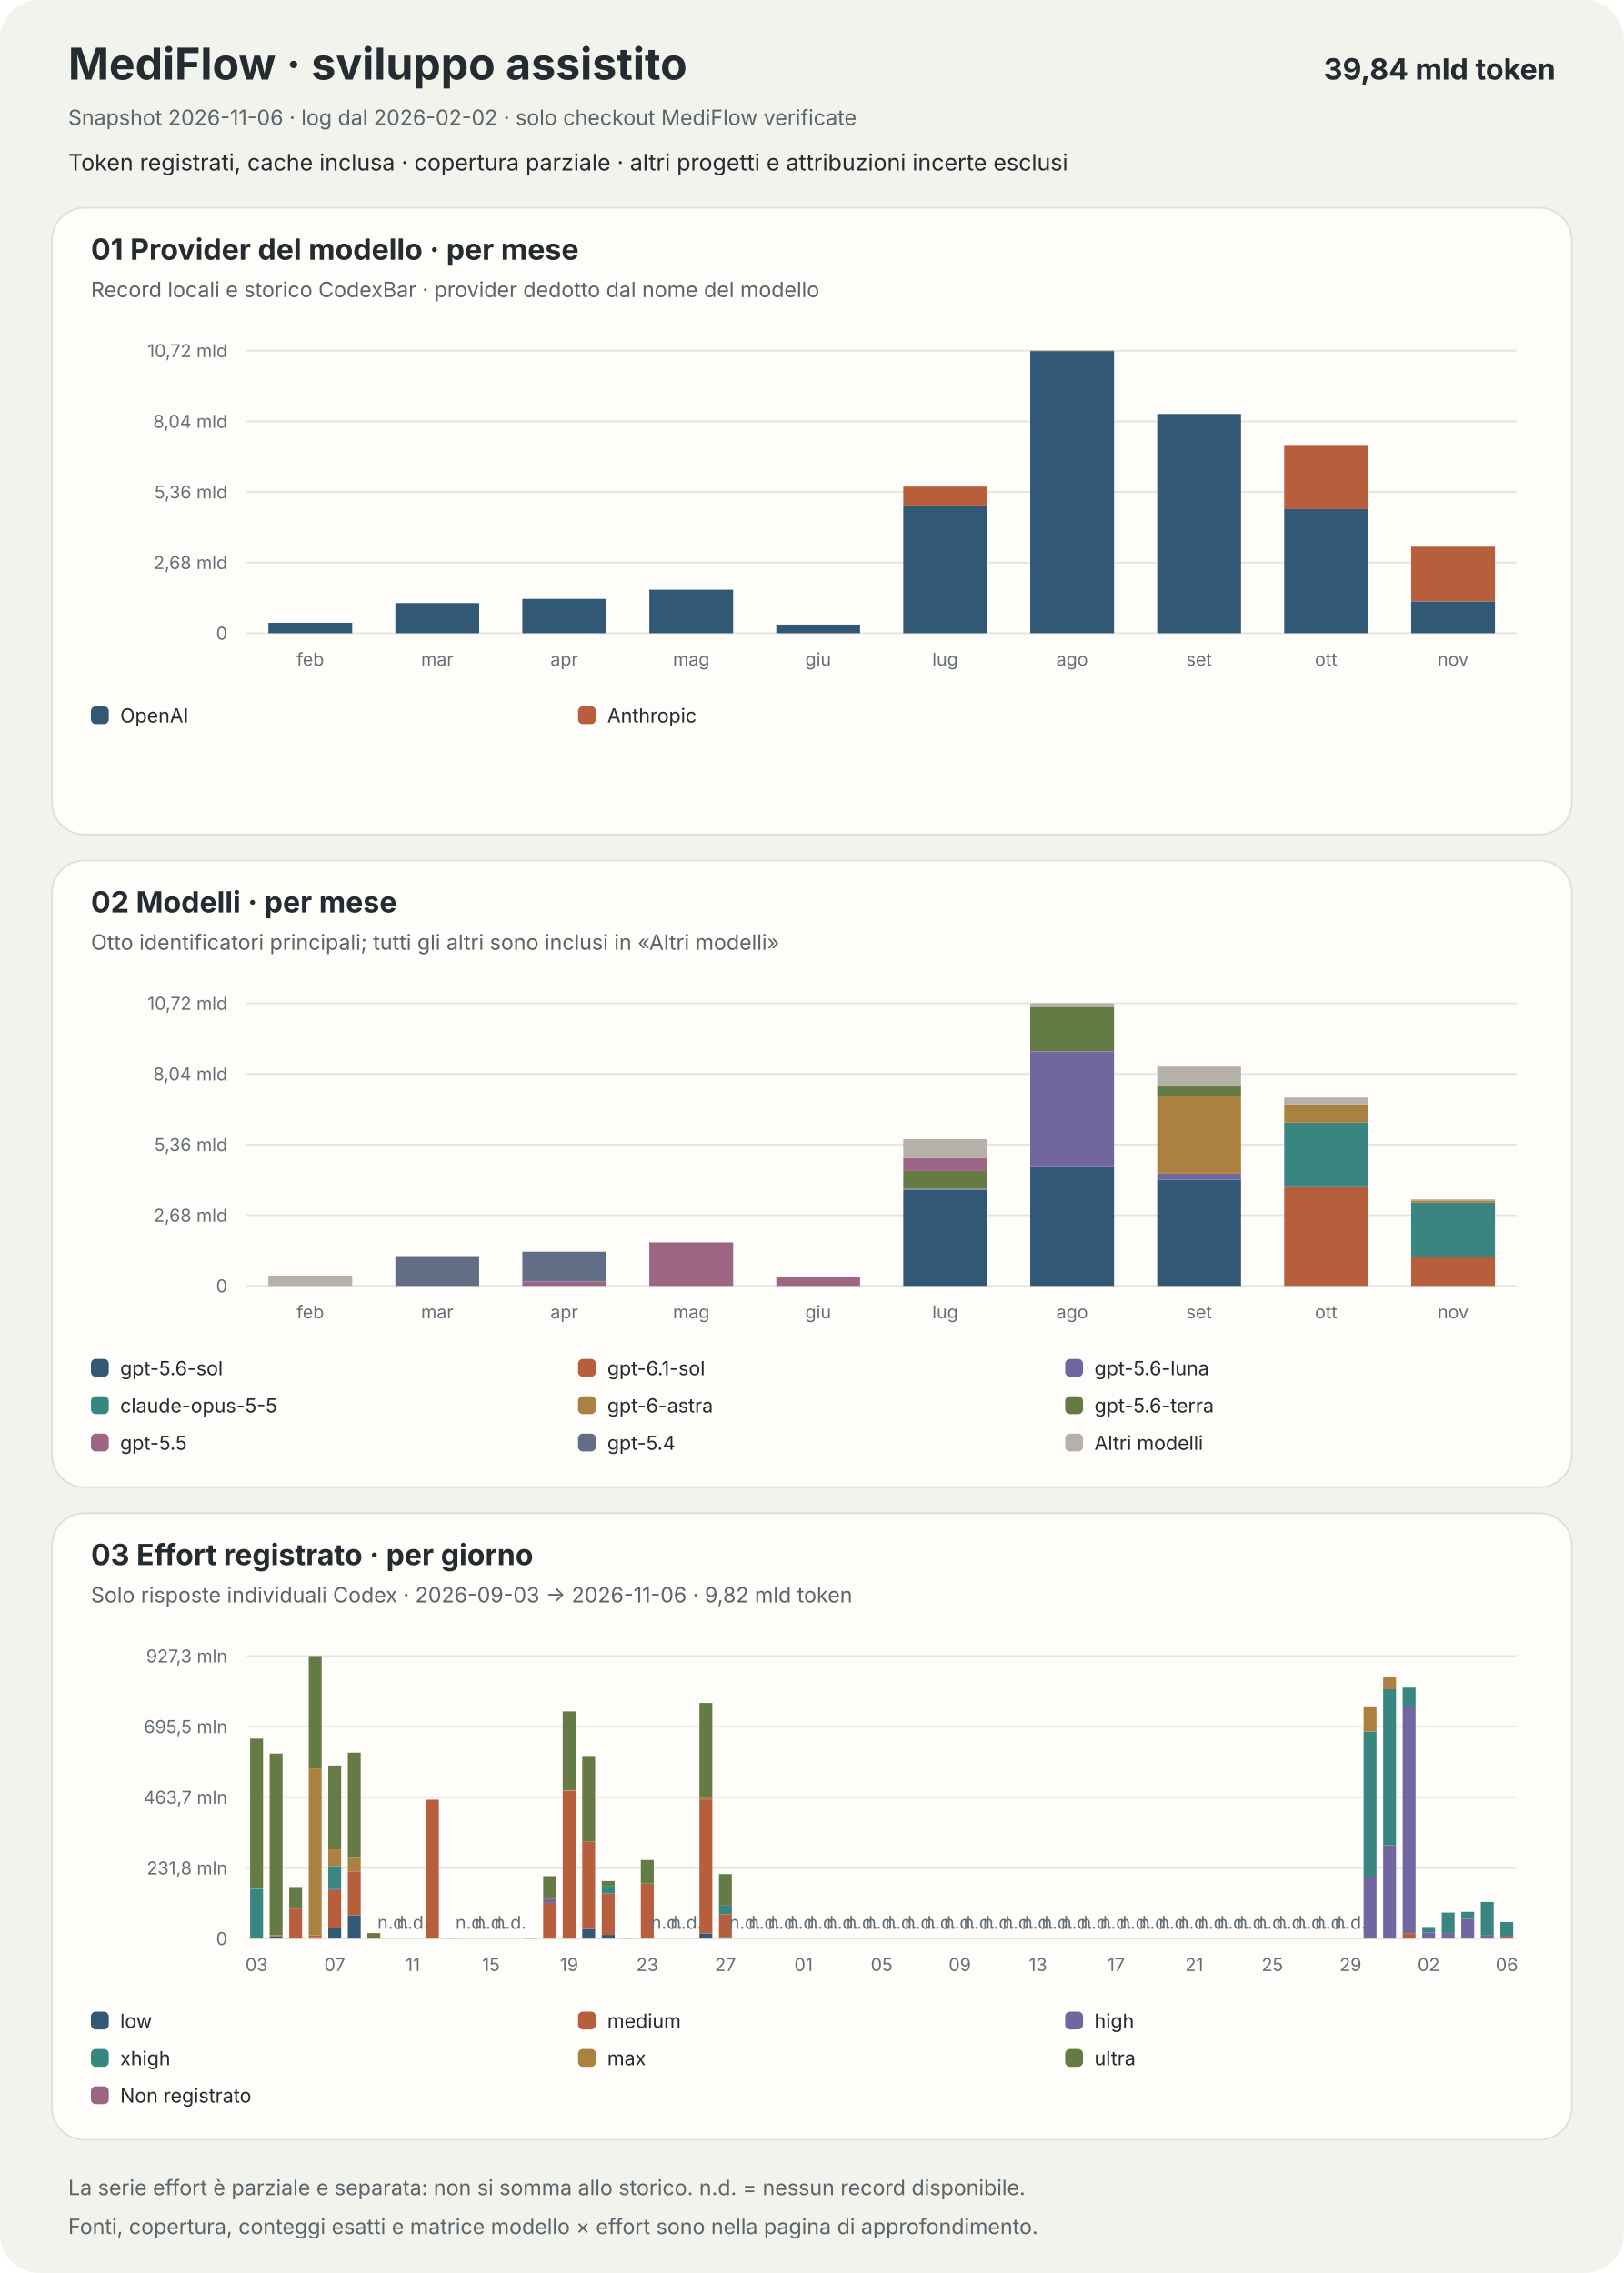
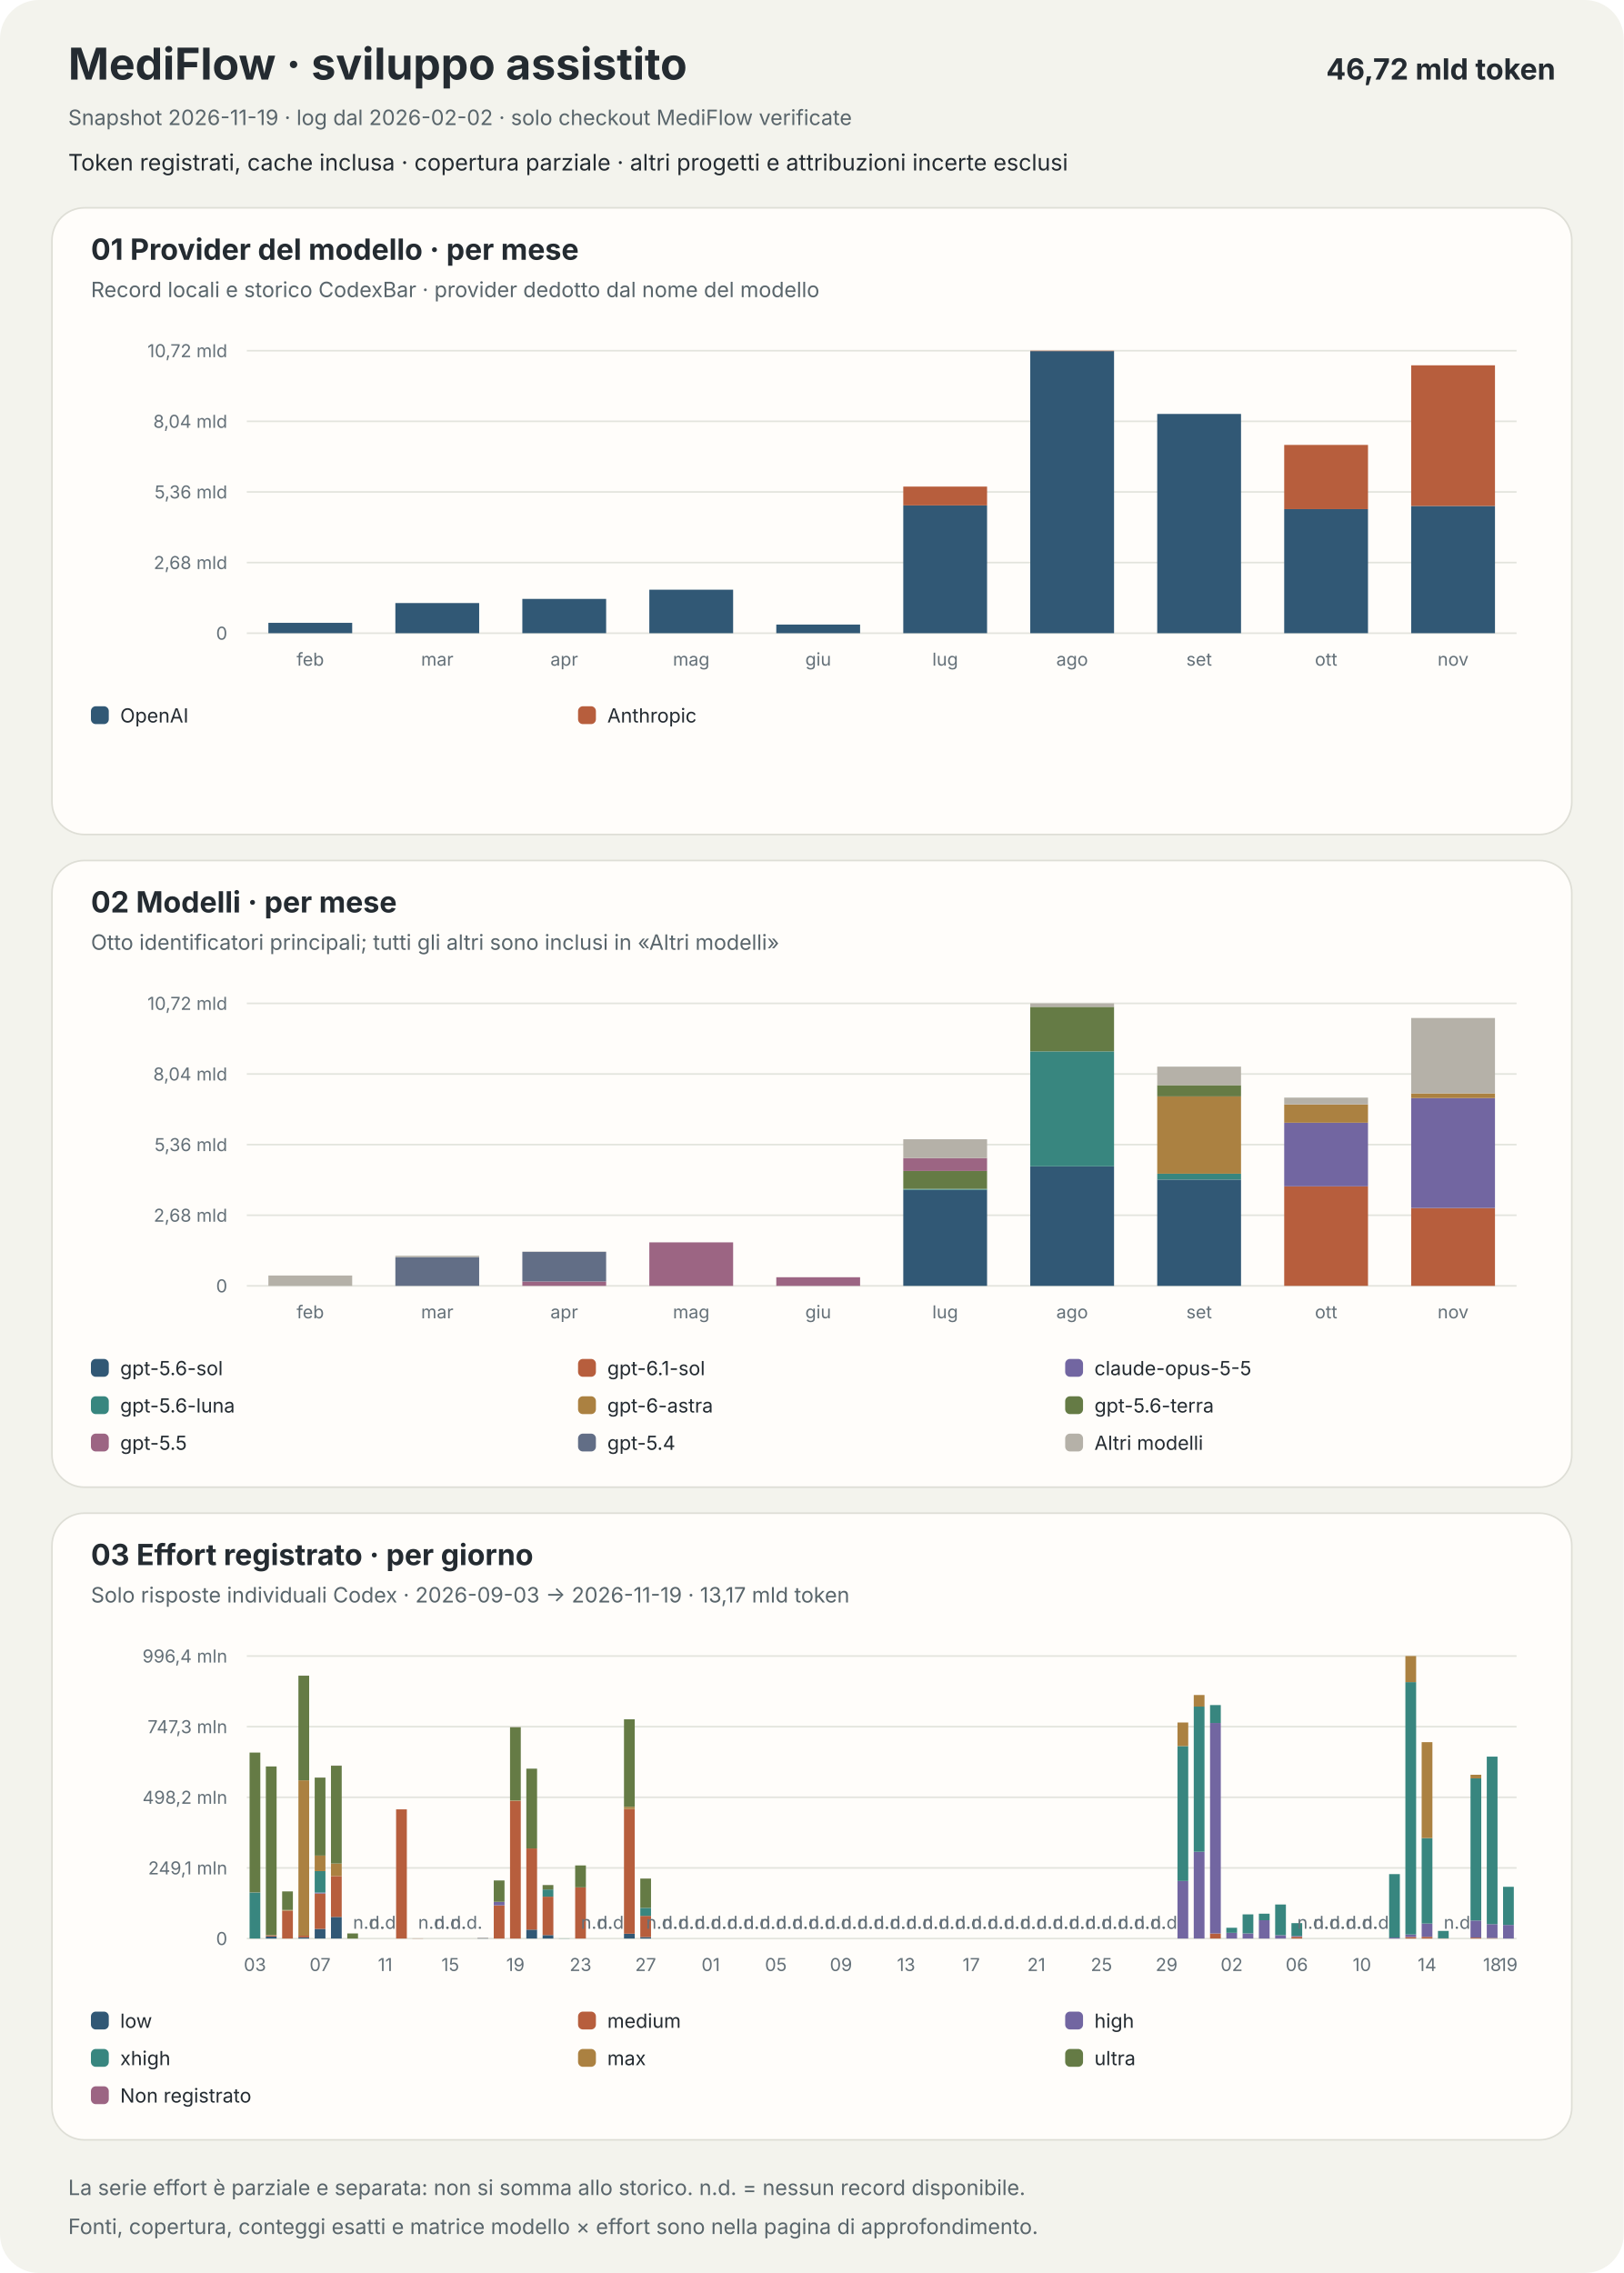
<svg xmlns="http://www.w3.org/2000/svg" width="1000" height="1400" viewBox="0 0 1000 1400" role="img" aria-labelledby="title desc">
  <style>text{font-family:-apple-system,BlinkMacSystemFont,Segoe UI,sans-serif;fill:#242b31}.title{font-size:27px;font-weight:700}.section{font-size:18px;font-weight:650}.body{font-size:14px}.muted{font-size:13px;fill:#59656b}.axis{font-size:11px;fill:#647078}.legend{font-size:12px}.panel{fill:#fffdfa;stroke:#deded6}.grid{stroke:#e3e4dd;stroke-width:1}</style>
  <rect width="1000" height="1400" rx="24" fill="#f3f3ed" />
  <text x="42" y="49" class="title">MediFlow · sviluppo assistito</text>
-   <text x="42" y="77" class="muted">Snapshot 2026-11-06 · log dal 2026-02-02 · solo checkout MediFlow verificate</text>
-   <text x="958" y="49" class="section" text-anchor="end">39,84 mld token</text>
+   <text x="42" y="77" class="muted">Snapshot 2026-11-19 · log dal 2026-02-02 · solo checkout MediFlow verificate</text>
+   <text x="958" y="49" class="section" text-anchor="end">46,72 mld token</text>
  <text x="42" y="105" class="body">Token registrati, cache inclusa · copertura parziale · altri progetti e attribuzioni incerte esclusi</text>
  <rect x="32" y="128" width="936" height="386" rx="20" class="panel" />
  <text x="56" y="160" class="section">01  Provider del modello · per mese</text>
  <text x="56" y="183" class="muted">Record locali e storico CodexBar · provider dedotto dal nome del modello</text>
  <line x1="152" x2="934" y1="390" y2="390" class="grid" />
  <text x="140" y="394" class="axis" text-anchor="end">0</text>
  <line x1="152" x2="934" y1="346.5" y2="346.5" class="grid" />
  <text x="140" y="350.5" class="axis" text-anchor="end">2,68 mld</text>
  <line x1="152" x2="934" y1="303" y2="303" class="grid" />
  <text x="140" y="307" class="axis" text-anchor="end">5,36 mld</text>
  <line x1="152" x2="934" y1="259.5" y2="259.5" class="grid" />
  <text x="140" y="263.5" class="axis" text-anchor="end">8,04 mld</text>
  <line x1="152" x2="934" y1="216" y2="216" class="grid" />
  <text x="140" y="220" class="axis" text-anchor="end">10,72 mld</text>
  <rect x="165.29" y="383.62" width="51.61" height="6.376" fill="#315875" />
  <text x="191.1" y="410" class="axis" text-anchor="middle">feb</text>
  <rect x="243.49" y="371.44" width="51.61" height="18.564" fill="#315875" />
  <text x="269.3" y="410" class="axis" text-anchor="middle">mar</text>
  <rect x="321.69" y="368.88" width="51.61" height="21.118" fill="#315875" />
  <text x="347.5" y="410" class="axis" text-anchor="middle">apr</text>
  <rect x="399.89" y="363.21" width="51.61" height="26.791" fill="#315875" />
  <text x="425.7" y="410" class="axis" text-anchor="middle">mag</text>
  <rect x="478.09" y="384.69" width="51.61" height="5.313" fill="#315875" />
  <text x="503.9" y="410" class="axis" text-anchor="middle">giu</text>
  <rect x="556.29" y="311.29" width="51.61" height="78.714" fill="#315875" />
  <rect x="556.29" y="299.70" width="51.61" height="11.591" fill="#b75e3d" />
  <text x="582.1" y="410" class="axis" text-anchor="middle">lug</text>
  <rect x="634.49" y="216.25" width="51.61" height="173.749" fill="#315875" />
  <rect x="634.49" y="216.00" width="51.61" height="0.251" fill="#b75e3d" />
  <text x="660.3" y="410" class="axis" text-anchor="middle">ago</text>
  <rect x="712.69" y="254.96" width="51.61" height="135.041" fill="#315875" />
  <text x="738.5" y="410" class="axis" text-anchor="middle">set</text>
  <rect x="790.89" y="313.58" width="51.61" height="76.418" fill="#315875" />
  <rect x="790.89" y="274.04" width="51.61" height="39.542" fill="#b75e3d" />
  <text x="816.7" y="410" class="axis" text-anchor="middle">ott</text>
-   <rect x="869.09" y="370.37" width="51.61" height="19.627" fill="#315875" />
-   <rect x="869.09" y="336.72" width="51.61" height="33.653" fill="#b75e3d" />
+   <rect x="869.09" y="311.64" width="51.61" height="78.355" fill="#315875" />
+   <rect x="869.09" y="225.01" width="51.61" height="86.635" fill="#b75e3d" />
  <text x="894.9" y="410" class="axis" text-anchor="middle">nov</text>
  <rect x="56" y="435" width="11" height="11" rx="3" fill="#315875" />
  <text x="74" y="445" class="legend">OpenAI</text>
  <rect x="356" y="435" width="11" height="11" rx="3" fill="#b75e3d" />
  <text x="374" y="445" class="legend">Anthropic</text>
  <rect x="32" y="530" width="936" height="386" rx="20" class="panel" />
  <text x="56" y="562" class="section">02  Modelli · per mese</text>
  <text x="56" y="585" class="muted">Otto identificatori principali; tutti gli altri sono inclusi in «Altri modelli»</text>
  <line x1="152" x2="934" y1="792" y2="792" class="grid" />
  <text x="140" y="796" class="axis" text-anchor="end">0</text>
  <line x1="152" x2="934" y1="748.5" y2="748.5" class="grid" />
  <text x="140" y="752.5" class="axis" text-anchor="end">2,68 mld</text>
  <line x1="152" x2="934" y1="705" y2="705" class="grid" />
  <text x="140" y="709" class="axis" text-anchor="end">5,36 mld</text>
  <line x1="152" x2="934" y1="661.5" y2="661.5" class="grid" />
  <text x="140" y="665.5" class="axis" text-anchor="end">8,04 mld</text>
  <line x1="152" x2="934" y1="618" y2="618" class="grid" />
  <text x="140" y="622" class="axis" text-anchor="end">10,72 mld</text>
  <rect x="165.29" y="785.62" width="51.61" height="6.376" fill="#b5b1a8" />
  <text x="191.1" y="812" class="axis" text-anchor="middle">feb</text>
  <rect x="243.49" y="774.28" width="51.61" height="17.722" fill="#626e86" />
  <rect x="243.49" y="773.44" width="51.61" height="0.842" fill="#b5b1a8" />
  <text x="269.3" y="812" class="axis" text-anchor="middle">mar</text>
  <rect x="321.69" y="789.29" width="51.61" height="2.707" fill="#9c6583" />
  <rect x="321.69" y="771.04" width="51.61" height="18.256" fill="#626e86" />
  <rect x="321.69" y="770.88" width="51.61" height="0.155" fill="#b5b1a8" />
  <text x="347.5" y="812" class="axis" text-anchor="middle">apr</text>
  <rect x="399.89" y="765.21" width="51.61" height="26.788" fill="#9c6583" />
  <rect x="399.89" y="765.21" width="51.61" height="0.003" fill="#b5b1a8" />
  <text x="425.7" y="812" class="axis" text-anchor="middle">mag</text>
  <rect x="478.09" y="786.69" width="51.61" height="5.313" fill="#9c6583" />
  <text x="503.9" y="812" class="axis" text-anchor="middle">giu</text>
  <rect x="556.29" y="732.84" width="51.61" height="59.161" fill="#315875" />
-   <rect x="556.29" y="732.25" width="51.61" height="0.587" fill="#7266a1" />
+   <rect x="556.29" y="732.25" width="51.61" height="0.587" fill="#38867f" />
  <rect x="556.29" y="721.23" width="51.61" height="11.024" fill="#657b45" />
  <rect x="556.29" y="713.29" width="51.61" height="7.942" fill="#9c6583" />
  <rect x="556.29" y="701.70" width="51.61" height="11.591" fill="#b5b1a8" />
  <text x="582.1" y="812" class="axis" text-anchor="middle">lug</text>
  <rect x="634.49" y="718.37" width="51.61" height="73.633" fill="#315875" />
-   <rect x="634.49" y="647.57" width="51.61" height="70.798" fill="#7266a1" />
+   <rect x="634.49" y="647.57" width="51.61" height="70.798" fill="#38867f" />
  <rect x="634.49" y="620.14" width="51.61" height="27.430" fill="#657b45" />
  <rect x="634.49" y="618.00" width="51.61" height="2.139" fill="#b5b1a8" />
  <text x="660.3" y="812" class="axis" text-anchor="middle">ago</text>
  <rect x="712.69" y="726.54" width="51.61" height="65.465" fill="#315875" />
-   <rect x="712.69" y="722.92" width="51.61" height="3.615" fill="#7266a1" />
+   <rect x="712.69" y="722.92" width="51.61" height="3.615" fill="#38867f" />
  <rect x="712.69" y="675.30" width="51.61" height="47.619" fill="#ab8141" />
  <rect x="712.69" y="668.37" width="51.61" height="6.931" fill="#657b45" />
  <rect x="712.69" y="656.96" width="51.61" height="11.411" fill="#b5b1a8" />
  <text x="738.5" y="812" class="axis" text-anchor="middle">set</text>
  <rect x="790.89" y="730.69" width="51.61" height="61.309" fill="#b75e3d" />
-   <rect x="790.89" y="691.51" width="51.61" height="39.180" fill="#38867f" />
+   <rect x="790.89" y="691.51" width="51.61" height="39.180" fill="#7266a1" />
  <rect x="790.89" y="680.22" width="51.61" height="11.292" fill="#ab8141" />
  <rect x="790.89" y="676.04" width="51.61" height="4.179" fill="#b5b1a8" />
  <text x="816.7" y="812" class="axis" text-anchor="middle">ott</text>
-   <rect x="869.09" y="774.47" width="51.61" height="17.527" fill="#b75e3d" />
-   <rect x="869.09" y="740.82" width="51.61" height="33.653" fill="#38867f" />
-   <rect x="869.09" y="739.37" width="51.61" height="1.446" fill="#ab8141" />
-   <rect x="869.09" y="738.72" width="51.61" height="0.654" fill="#b5b1a8" />
+   <rect x="869.09" y="744.05" width="51.61" height="47.951" fill="#b75e3d" />
+   <rect x="869.09" y="676.32" width="51.61" height="67.725" fill="#7266a1" />
+   <rect x="869.09" y="673.43" width="51.61" height="2.890" fill="#ab8141" />
+   <rect x="869.09" y="627.01" width="51.61" height="46.425" fill="#b5b1a8" />
  <text x="894.9" y="812" class="axis" text-anchor="middle">nov</text>
  <rect x="56" y="837" width="11" height="11" rx="3" fill="#315875" />
  <text x="74" y="847" class="legend">gpt-5.6-sol</text>
  <rect x="356" y="837" width="11" height="11" rx="3" fill="#b75e3d" />
  <text x="374" y="847" class="legend">gpt-6.1-sol</text>
  <rect x="656" y="837" width="11" height="11" rx="3" fill="#7266a1" />
-   <text x="674" y="847" class="legend">gpt-5.6-luna</text>
+   <text x="674" y="847" class="legend">claude-opus-5-5</text>
  <rect x="56" y="860" width="11" height="11" rx="3" fill="#38867f" />
-   <text x="74" y="870" class="legend">claude-opus-5-5</text>
+   <text x="74" y="870" class="legend">gpt-5.6-luna</text>
  <rect x="356" y="860" width="11" height="11" rx="3" fill="#ab8141" />
  <text x="374" y="870" class="legend">gpt-6-astra</text>
  <rect x="656" y="860" width="11" height="11" rx="3" fill="#657b45" />
  <text x="674" y="870" class="legend">gpt-5.6-terra</text>
  <rect x="56" y="883" width="11" height="11" rx="3" fill="#9c6583" />
  <text x="74" y="893" class="legend">gpt-5.5</text>
  <rect x="356" y="883" width="11" height="11" rx="3" fill="#626e86" />
  <text x="374" y="893" class="legend">gpt-5.4</text>
  <rect x="656" y="883" width="11" height="11" rx="3" fill="#b5b1a8" />
  <text x="674" y="893" class="legend">Altri modelli</text>
  <rect x="32" y="932" width="936" height="386" rx="20" class="panel" />
  <text x="56" y="964" class="section">03  Effort registrato · per giorno</text>
-   <text x="56" y="987" class="muted">Solo risposte individuali Codex · 2026-09-03 → 2026-11-06 · 9,82 mld token</text>
+   <text x="56" y="987" class="muted">Solo risposte individuali Codex · 2026-09-03 → 2026-11-19 · 13,17 mld token</text>
  <line x1="152" x2="934" y1="1194" y2="1194" class="grid" />
  <text x="140" y="1198" class="axis" text-anchor="end">0</text>
  <line x1="152" x2="934" y1="1150.5" y2="1150.5" class="grid" />
-   <text x="140" y="1154.5" class="axis" text-anchor="end">231,8 mln</text>
+   <text x="140" y="1154.5" class="axis" text-anchor="end">249,1 mln</text>
  <line x1="152" x2="934" y1="1107" y2="1107" class="grid" />
-   <text x="140" y="1111" class="axis" text-anchor="end">463,7 mln</text>
+   <text x="140" y="1111" class="axis" text-anchor="end">498,2 mln</text>
  <line x1="152" x2="934" y1="1063.5" y2="1063.5" class="grid" />
-   <text x="140" y="1067.5" class="axis" text-anchor="end">695,5 mln</text>
+   <text x="140" y="1067.5" class="axis" text-anchor="end">747,3 mln</text>
  <line x1="152" x2="934" y1="1020" y2="1020" class="grid" />
-   <text x="140" y="1024" class="axis" text-anchor="end">927,3 mln</text>
-   <rect x="154.05" y="1163.47" width="7.94" height="30.528" fill="#38867f" />
-   <rect x="154.05" y="1163.38" width="7.94" height="0.096" fill="#ab8141" />
-   <rect x="154.05" y="1070.91" width="7.94" height="92.461" fill="#657b45" />
-   <text x="158.015" y="1214" class="axis" text-anchor="middle">03</text>
-   <rect x="166.08" y="1192.61" width="7.94" height="1.386" fill="#315875" />
-   <rect x="166.08" y="1191.88" width="7.94" height="0.738" fill="#b75e3d" />
-   <rect x="166.08" y="1191.79" width="7.94" height="0.083" fill="#ab8141" />
-   <rect x="166.08" y="1080.10" width="7.94" height="111.693" fill="#657b45" />
-   <rect x="178.11" y="1175.55" width="7.94" height="18.452" fill="#b75e3d" />
-   <rect x="178.11" y="1175.08" width="7.94" height="0.469" fill="#ab8141" />
-   <rect x="178.11" y="1162.80" width="7.94" height="12.277" fill="#657b45" />
-   <rect x="190.14" y="1193.24" width="7.94" height="0.763" fill="#315875" />
-   <rect x="190.14" y="1192.10" width="7.94" height="1.137" fill="#b75e3d" />
-   <rect x="190.14" y="1089.30" width="7.94" height="102.799" fill="#ab8141" />
-   <rect x="190.14" y="1020.04" width="7.94" height="69.257" fill="#657b45" />
-   <rect x="190.14" y="1020.00" width="7.94" height="0.045" fill="#9c6583" />
-   <rect x="202.17" y="1187.61" width="7.94" height="6.389" fill="#315875" />
-   <rect x="202.17" y="1164.19" width="7.94" height="23.422" fill="#b75e3d" />
-   <rect x="202.17" y="1163.58" width="7.94" height="0.613" fill="#7266a1" />
-   <rect x="202.17" y="1149.36" width="7.94" height="14.216" fill="#38867f" />
-   <rect x="202.17" y="1139.09" width="7.94" height="10.271" fill="#ab8141" />
-   <rect x="202.17" y="1087.48" width="7.94" height="51.612" fill="#657b45" />
-   <rect x="202.17" y="1087.43" width="7.94" height="0.044" fill="#9c6583" />
-   <text x="206.138" y="1214" class="axis" text-anchor="middle">07</text>
-   <rect x="214.20" y="1179.70" width="7.94" height="14.296" fill="#315875" />
-   <rect x="214.20" y="1152.65" width="7.94" height="27.053" fill="#b75e3d" />
-   <rect x="214.20" y="1144.34" width="7.94" height="8.306" fill="#ab8141" />
-   <rect x="214.20" y="1079.62" width="7.94" height="64.725" fill="#657b45" />
-   <rect x="214.20" y="1079.53" width="7.94" height="0.089" fill="#9c6583" />
-   <rect x="226.23" y="1190.62" width="7.94" height="3.379" fill="#657b45" />
-   <text x="242.231" y="1188" class="axis" text-anchor="middle">n.d.</text>
-   <text x="254.262" y="1188" class="axis" text-anchor="middle">n.d.</text>
-   <text x="254.262" y="1214" class="axis" text-anchor="middle">11</text>
-   <rect x="262.32" y="1108.50" width="7.94" height="85.497" fill="#b75e3d" />
-   <rect x="274.35" y="1193.89" width="7.94" height="0.111" fill="#b75e3d" />
-   <text x="290.354" y="1188" class="axis" text-anchor="middle">n.d.</text>
-   <text x="302.385" y="1188" class="axis" text-anchor="middle">n.d.</text>
-   <text x="302.385" y="1214" class="axis" text-anchor="middle">15</text>
-   <text x="314.415" y="1188" class="axis" text-anchor="middle">n.d.</text>
-   <rect x="322.48" y="1193.75" width="7.94" height="0.252" fill="#315875" />
-   <rect x="322.48" y="1193.65" width="7.94" height="0.098" fill="#b75e3d" />
-   <rect x="334.51" y="1172.04" width="7.94" height="21.958" fill="#b75e3d" />
-   <rect x="334.51" y="1169.69" width="7.94" height="2.352" fill="#7266a1" />
-   <rect x="334.51" y="1155.55" width="7.94" height="14.138" fill="#657b45" />
-   <rect x="346.54" y="1102.92" width="7.94" height="91.084" fill="#b75e3d" />
-   <rect x="346.54" y="1102.63" width="7.94" height="0.290" fill="#ab8141" />
-   <rect x="346.54" y="1054.16" width="7.94" height="48.466" fill="#657b45" />
-   <rect x="346.54" y="1054.12" width="7.94" height="0.044" fill="#9c6583" />
-   <text x="350.508" y="1214" class="axis" text-anchor="middle">19</text>
-   <rect x="358.57" y="1188.09" width="7.94" height="5.908" fill="#315875" />
-   <rect x="358.57" y="1134.37" width="7.94" height="53.719" fill="#b75e3d" />
-   <rect x="358.57" y="1081.57" width="7.94" height="52.806" fill="#657b45" />
-   <rect x="370.60" y="1191.71" width="7.94" height="2.286" fill="#315875" />
-   <rect x="370.60" y="1166.29" width="7.94" height="25.428" fill="#b75e3d" />
-   <rect x="370.60" y="1161.53" width="7.94" height="4.753" fill="#38867f" />
-   <rect x="370.60" y="1158.60" width="7.94" height="2.931" fill="#657b45" />
-   <rect x="370.60" y="1158.56" width="7.94" height="0.046" fill="#9c6583" />
-   <rect x="382.63" y="1193.90" width="7.94" height="0.100" fill="#38867f" />
-   <rect x="394.66" y="1160.12" width="7.94" height="33.877" fill="#b75e3d" />
-   <rect x="394.66" y="1145.62" width="7.94" height="14.505" fill="#657b45" />
-   <text x="398.631" y="1214" class="axis" text-anchor="middle">23</text>
-   <text x="410.662" y="1188" class="axis" text-anchor="middle">n.d.</text>
-   <text x="422.692" y="1188" class="axis" text-anchor="middle">n.d.</text>
-   <rect x="430.75" y="1190.81" width="7.94" height="3.195" fill="#315875" />
-   <rect x="430.75" y="1108.31" width="7.94" height="82.495" fill="#b75e3d" />
-   <rect x="430.75" y="1108.28" width="7.94" height="0.029" fill="#38867f" />
-   <rect x="430.75" y="1106.82" width="7.94" height="1.464" fill="#ab8141" />
-   <rect x="430.75" y="1048.91" width="7.94" height="57.908" fill="#657b45" />
-   <rect x="442.78" y="1193.02" width="7.94" height="0.977" fill="#315875" />
-   <rect x="442.78" y="1178.99" width="7.94" height="14.037" fill="#b75e3d" />
-   <rect x="442.78" y="1173.69" width="7.94" height="5.298" fill="#38867f" />
-   <rect x="442.78" y="1154.30" width="7.94" height="19.390" fill="#657b45" />
-   <rect x="442.78" y="1154.26" width="7.94" height="0.042" fill="#9c6583" />
-   <text x="446.754" y="1214" class="axis" text-anchor="middle">27</text>
-   <text x="458.785" y="1188" class="axis" text-anchor="middle">n.d.</text>
-   <text x="470.815" y="1188" class="axis" text-anchor="middle">n.d.</text>
-   <text x="482.846" y="1188" class="axis" text-anchor="middle">n.d.</text>
-   <text x="494.877" y="1188" class="axis" text-anchor="middle">n.d.</text>
-   <text x="494.877" y="1214" class="axis" text-anchor="middle">01</text>
-   <text x="506.908" y="1188" class="axis" text-anchor="middle">n.d.</text>
-   <text x="518.938" y="1188" class="axis" text-anchor="middle">n.d.</text>
-   <text x="530.969" y="1188" class="axis" text-anchor="middle">n.d.</text>
-   <text x="543" y="1188" class="axis" text-anchor="middle">n.d.</text>
-   <text x="543" y="1214" class="axis" text-anchor="middle">05</text>
-   <text x="555.031" y="1188" class="axis" text-anchor="middle">n.d.</text>
-   <text x="567.062" y="1188" class="axis" text-anchor="middle">n.d.</text>
-   <text x="579.092" y="1188" class="axis" text-anchor="middle">n.d.</text>
-   <text x="591.123" y="1188" class="axis" text-anchor="middle">n.d.</text>
-   <text x="591.123" y="1214" class="axis" text-anchor="middle">09</text>
-   <text x="603.154" y="1188" class="axis" text-anchor="middle">n.d.</text>
-   <text x="615.185" y="1188" class="axis" text-anchor="middle">n.d.</text>
-   <text x="627.215" y="1188" class="axis" text-anchor="middle">n.d.</text>
-   <text x="639.246" y="1188" class="axis" text-anchor="middle">n.d.</text>
-   <text x="639.246" y="1214" class="axis" text-anchor="middle">13</text>
-   <text x="651.277" y="1188" class="axis" text-anchor="middle">n.d.</text>
-   <text x="663.308" y="1188" class="axis" text-anchor="middle">n.d.</text>
-   <text x="675.338" y="1188" class="axis" text-anchor="middle">n.d.</text>
-   <text x="687.369" y="1188" class="axis" text-anchor="middle">n.d.</text>
-   <text x="687.369" y="1214" class="axis" text-anchor="middle">17</text>
-   <text x="699.4" y="1188" class="axis" text-anchor="middle">n.d.</text>
-   <text x="711.431" y="1188" class="axis" text-anchor="middle">n.d.</text>
-   <text x="723.462" y="1188" class="axis" text-anchor="middle">n.d.</text>
-   <text x="735.492" y="1188" class="axis" text-anchor="middle">n.d.</text>
-   <text x="735.492" y="1214" class="axis" text-anchor="middle">21</text>
-   <text x="747.523" y="1188" class="axis" text-anchor="middle">n.d.</text>
-   <text x="759.554" y="1188" class="axis" text-anchor="middle">n.d.</text>
-   <text x="771.585" y="1188" class="axis" text-anchor="middle">n.d.</text>
-   <text x="783.615" y="1188" class="axis" text-anchor="middle">n.d.</text>
-   <text x="783.615" y="1214" class="axis" text-anchor="middle">25</text>
-   <text x="795.646" y="1188" class="axis" text-anchor="middle">n.d.</text>
-   <text x="807.677" y="1188" class="axis" text-anchor="middle">n.d.</text>
-   <text x="819.708" y="1188" class="axis" text-anchor="middle">n.d.</text>
-   <text x="831.738" y="1188" class="axis" text-anchor="middle">n.d.</text>
-   <text x="831.738" y="1214" class="axis" text-anchor="middle">29</text>
-   <rect x="839.80" y="1155.90" width="7.94" height="38.098" fill="#7266a1" />
-   <rect x="839.80" y="1066.63" width="7.94" height="89.274" fill="#38867f" />
-   <rect x="839.80" y="1051.02" width="7.94" height="15.612" fill="#ab8141" />
-   <rect x="851.83" y="1136.57" width="7.94" height="57.435" fill="#7266a1" />
-   <rect x="851.83" y="1040.49" width="7.94" height="96.078" fill="#38867f" />
-   <rect x="851.83" y="1032.83" width="7.94" height="7.658" fill="#ab8141" />
-   <rect x="863.86" y="1190.66" width="7.94" height="3.344" fill="#b75e3d" />
-   <rect x="863.86" y="1051.33" width="7.94" height="139.324" fill="#7266a1" />
-   <rect x="863.86" y="1039.48" width="7.94" height="11.847" fill="#38867f" />
-   <rect x="875.89" y="1190.20" width="7.94" height="3.796" fill="#7266a1" />
-   <rect x="875.89" y="1186.86" width="7.94" height="3.342" fill="#38867f" />
-   <text x="879.862" y="1214" class="axis" text-anchor="middle">02</text>
-   <rect x="887.92" y="1190.60" width="7.94" height="3.402" fill="#7266a1" />
-   <rect x="887.92" y="1178.01" width="7.94" height="12.592" fill="#38867f" />
-   <rect x="899.95" y="1181.89" width="7.94" height="12.112" fill="#7266a1" />
-   <rect x="899.95" y="1177.55" width="7.94" height="4.340" fill="#38867f" />
-   <rect x="911.98" y="1191.77" width="7.94" height="2.229" fill="#7266a1" />
-   <rect x="911.98" y="1171.46" width="7.94" height="20.308" fill="#38867f" />
-   <rect x="924.01" y="1192.84" width="7.94" height="1.156" fill="#b75e3d" />
-   <rect x="924.01" y="1192.27" width="7.94" height="0.571" fill="#7266a1" />
-   <rect x="924.01" y="1183.80" width="7.94" height="8.471" fill="#38867f" />
-   <text x="927.985" y="1214" class="axis" text-anchor="middle">06</text>
+   <text x="140" y="1024" class="axis" text-anchor="end">996,4 mln</text>
+   <rect x="153.70" y="1165.59" width="6.62" height="28.412" fill="#38867f" />
+   <rect x="153.70" y="1165.50" width="6.62" height="0.090" fill="#ab8141" />
+   <rect x="153.70" y="1079.45" width="6.62" height="86.052" fill="#657b45" />
+   <text x="157.013" y="1214" class="axis" text-anchor="middle">03</text>
+   <rect x="163.73" y="1192.71" width="6.62" height="1.290" fill="#315875" />
+   <rect x="163.73" y="1192.02" width="6.62" height="0.687" fill="#b75e3d" />
+   <rect x="163.73" y="1191.95" width="6.62" height="0.077" fill="#ab8141" />
+   <rect x="163.73" y="1088.00" width="6.62" height="103.950" fill="#657b45" />
+   <rect x="173.76" y="1176.83" width="6.62" height="17.173" fill="#b75e3d" />
+   <rect x="173.76" y="1176.39" width="6.62" height="0.436" fill="#ab8141" />
+   <rect x="173.76" y="1164.97" width="6.62" height="11.426" fill="#657b45" />
+   <rect x="183.78" y="1193.29" width="6.62" height="0.710" fill="#315875" />
+   <rect x="183.78" y="1192.23" width="6.62" height="1.058" fill="#b75e3d" />
+   <rect x="183.78" y="1096.56" width="6.62" height="95.673" fill="#ab8141" />
+   <rect x="183.78" y="1032.10" width="6.62" height="64.456" fill="#657b45" />
+   <rect x="183.78" y="1032.06" width="6.62" height="0.042" fill="#9c6583" />
+   <rect x="193.81" y="1188.05" width="6.62" height="5.946" fill="#315875" />
+   <rect x="193.81" y="1166.26" width="6.62" height="21.799" fill="#b75e3d" />
+   <rect x="193.81" y="1165.69" width="6.62" height="0.570" fill="#7266a1" />
+   <rect x="193.81" y="1152.45" width="6.62" height="13.230" fill="#38867f" />
+   <rect x="193.81" y="1142.90" width="6.62" height="9.559" fill="#ab8141" />
+   <rect x="193.81" y="1094.86" width="6.62" height="48.034" fill="#657b45" />
+   <rect x="193.81" y="1094.82" width="6.62" height="0.041" fill="#9c6583" />
+   <text x="197.115" y="1214" class="axis" text-anchor="middle">07</text>
+   <rect x="203.83" y="1180.69" width="6.62" height="13.305" fill="#315875" />
+   <rect x="203.83" y="1155.52" width="6.62" height="25.177" fill="#b75e3d" />
+   <rect x="203.83" y="1147.79" width="6.62" height="7.730" fill="#ab8141" />
+   <rect x="203.83" y="1087.55" width="6.62" height="60.239" fill="#657b45" />
+   <rect x="203.83" y="1087.47" width="6.62" height="0.082" fill="#9c6583" />
+   <rect x="213.86" y="1190.86" width="6.62" height="3.145" fill="#657b45" />
+   <text x="227.192" y="1188" class="axis" text-anchor="middle">n.d.</text>
+   <text x="237.218" y="1188" class="axis" text-anchor="middle">n.d.</text>
+   <text x="237.218" y="1214" class="axis" text-anchor="middle">11</text>
+   <rect x="243.94" y="1114.43" width="6.62" height="79.570" fill="#b75e3d" />
+   <rect x="253.96" y="1193.90" width="6.62" height="0.103" fill="#b75e3d" />
+   <text x="267.295" y="1188" class="axis" text-anchor="middle">n.d.</text>
+   <text x="277.321" y="1188" class="axis" text-anchor="middle">n.d.</text>
+   <text x="277.321" y="1214" class="axis" text-anchor="middle">15</text>
+   <text x="287.346" y="1188" class="axis" text-anchor="middle">n.d.</text>
+   <rect x="294.06" y="1193.77" width="6.62" height="0.234" fill="#315875" />
+   <rect x="294.06" y="1193.67" width="6.62" height="0.091" fill="#b75e3d" />
+   <rect x="304.09" y="1173.56" width="6.62" height="20.436" fill="#b75e3d" />
+   <rect x="304.09" y="1171.37" width="6.62" height="2.189" fill="#7266a1" />
+   <rect x="304.09" y="1158.22" width="6.62" height="13.158" fill="#657b45" />
+   <rect x="314.11" y="1109.23" width="6.62" height="84.770" fill="#b75e3d" />
+   <rect x="314.11" y="1108.96" width="6.62" height="0.270" fill="#ab8141" />
+   <rect x="314.11" y="1063.85" width="6.62" height="45.107" fill="#657b45" />
+   <rect x="314.11" y="1063.81" width="6.62" height="0.041" fill="#9c6583" />
+   <text x="317.423" y="1214" class="axis" text-anchor="middle">19</text>
+   <rect x="324.14" y="1188.50" width="6.62" height="5.498" fill="#315875" />
+   <rect x="324.14" y="1138.51" width="6.62" height="49.996" fill="#b75e3d" />
+   <rect x="324.14" y="1089.36" width="6.62" height="49.145" fill="#657b45" />
+   <rect x="334.17" y="1191.87" width="6.62" height="2.127" fill="#315875" />
+   <rect x="334.17" y="1168.21" width="6.62" height="23.665" fill="#b75e3d" />
+   <rect x="334.17" y="1163.78" width="6.62" height="4.423" fill="#38867f" />
+   <rect x="334.17" y="1161.06" width="6.62" height="2.728" fill="#657b45" />
+   <rect x="334.17" y="1161.01" width="6.62" height="0.043" fill="#9c6583" />
+   <rect x="344.19" y="1193.91" width="6.62" height="0.093" fill="#38867f" />
+   <rect x="354.22" y="1162.47" width="6.62" height="31.528" fill="#b75e3d" />
+   <rect x="354.22" y="1148.97" width="6.62" height="13.500" fill="#657b45" />
+   <text x="357.526" y="1214" class="axis" text-anchor="middle">23</text>
+   <text x="367.551" y="1188" class="axis" text-anchor="middle">n.d.</text>
+   <text x="377.577" y="1188" class="axis" text-anchor="middle">n.d.</text>
+   <rect x="384.29" y="1191.03" width="6.62" height="2.973" fill="#315875" />
+   <rect x="384.29" y="1114.25" width="6.62" height="76.776" fill="#b75e3d" />
+   <rect x="384.29" y="1114.22" width="6.62" height="0.027" fill="#38867f" />
+   <rect x="384.29" y="1112.86" width="6.62" height="1.363" fill="#ab8141" />
+   <rect x="384.29" y="1058.97" width="6.62" height="53.894" fill="#657b45" />
+   <rect x="394.32" y="1193.09" width="6.62" height="0.909" fill="#315875" />
+   <rect x="394.32" y="1180.03" width="6.62" height="13.064" fill="#b75e3d" />
+   <rect x="394.32" y="1175.10" width="6.62" height="4.931" fill="#38867f" />
+   <rect x="394.32" y="1157.05" width="6.62" height="18.046" fill="#657b45" />
+   <rect x="394.32" y="1157.01" width="6.62" height="0.039" fill="#9c6583" />
+   <text x="397.628" y="1214" class="axis" text-anchor="middle">27</text>
+   <text x="407.654" y="1188" class="axis" text-anchor="middle">n.d.</text>
+   <text x="417.679" y="1188" class="axis" text-anchor="middle">n.d.</text>
+   <text x="427.705" y="1188" class="axis" text-anchor="middle">n.d.</text>
+   <text x="437.731" y="1188" class="axis" text-anchor="middle">n.d.</text>
+   <text x="437.731" y="1214" class="axis" text-anchor="middle">01</text>
+   <text x="447.756" y="1188" class="axis" text-anchor="middle">n.d.</text>
+   <text x="457.782" y="1188" class="axis" text-anchor="middle">n.d.</text>
+   <text x="467.808" y="1188" class="axis" text-anchor="middle">n.d.</text>
+   <text x="477.833" y="1188" class="axis" text-anchor="middle">n.d.</text>
+   <text x="477.833" y="1214" class="axis" text-anchor="middle">05</text>
+   <text x="487.859" y="1188" class="axis" text-anchor="middle">n.d.</text>
+   <text x="497.885" y="1188" class="axis" text-anchor="middle">n.d.</text>
+   <text x="507.91" y="1188" class="axis" text-anchor="middle">n.d.</text>
+   <text x="517.936" y="1188" class="axis" text-anchor="middle">n.d.</text>
+   <text x="517.936" y="1214" class="axis" text-anchor="middle">09</text>
+   <text x="527.962" y="1188" class="axis" text-anchor="middle">n.d.</text>
+   <text x="537.987" y="1188" class="axis" text-anchor="middle">n.d.</text>
+   <text x="548.013" y="1188" class="axis" text-anchor="middle">n.d.</text>
+   <text x="558.038" y="1188" class="axis" text-anchor="middle">n.d.</text>
+   <text x="558.038" y="1214" class="axis" text-anchor="middle">13</text>
+   <text x="568.064" y="1188" class="axis" text-anchor="middle">n.d.</text>
+   <text x="578.09" y="1188" class="axis" text-anchor="middle">n.d.</text>
+   <text x="588.115" y="1188" class="axis" text-anchor="middle">n.d.</text>
+   <text x="598.141" y="1188" class="axis" text-anchor="middle">n.d.</text>
+   <text x="598.141" y="1214" class="axis" text-anchor="middle">17</text>
+   <text x="608.167" y="1188" class="axis" text-anchor="middle">n.d.</text>
+   <text x="618.192" y="1188" class="axis" text-anchor="middle">n.d.</text>
+   <text x="628.218" y="1188" class="axis" text-anchor="middle">n.d.</text>
+   <text x="638.244" y="1188" class="axis" text-anchor="middle">n.d.</text>
+   <text x="638.244" y="1214" class="axis" text-anchor="middle">21</text>
+   <text x="648.269" y="1188" class="axis" text-anchor="middle">n.d.</text>
+   <text x="658.295" y="1188" class="axis" text-anchor="middle">n.d.</text>
+   <text x="668.321" y="1188" class="axis" text-anchor="middle">n.d.</text>
+   <text x="678.346" y="1188" class="axis" text-anchor="middle">n.d.</text>
+   <text x="678.346" y="1214" class="axis" text-anchor="middle">25</text>
+   <text x="688.372" y="1188" class="axis" text-anchor="middle">n.d.</text>
+   <text x="698.397" y="1188" class="axis" text-anchor="middle">n.d.</text>
+   <text x="708.423" y="1188" class="axis" text-anchor="middle">n.d.</text>
+   <text x="718.449" y="1188" class="axis" text-anchor="middle">n.d.</text>
+   <text x="718.449" y="1214" class="axis" text-anchor="middle">29</text>
+   <rect x="725.17" y="1158.54" width="6.62" height="35.457" fill="#7266a1" />
+   <rect x="725.17" y="1075.46" width="6.62" height="83.085" fill="#38867f" />
+   <rect x="725.17" y="1060.93" width="6.62" height="14.530" fill="#ab8141" />
+   <rect x="735.19" y="1140.55" width="6.62" height="53.453" fill="#7266a1" />
+   <rect x="735.19" y="1051.13" width="6.62" height="89.418" fill="#38867f" />
+   <rect x="735.19" y="1044.00" width="6.62" height="7.127" fill="#ab8141" />
+   <rect x="745.22" y="1190.89" width="6.62" height="3.112" fill="#b75e3d" />
+   <rect x="745.22" y="1061.22" width="6.62" height="129.666" fill="#7266a1" />
+   <rect x="745.22" y="1050.20" width="6.62" height="11.026" fill="#38867f" />
+   <rect x="755.24" y="1190.47" width="6.62" height="3.533" fill="#7266a1" />
+   <rect x="755.24" y="1187.36" width="6.62" height="3.110" fill="#38867f" />
+   <text x="758.551" y="1214" class="axis" text-anchor="middle">02</text>
+   <rect x="765.27" y="1190.83" width="6.62" height="3.166" fill="#7266a1" />
+   <rect x="765.27" y="1179.11" width="6.62" height="11.719" fill="#38867f" />
+   <rect x="775.29" y="1182.73" width="6.62" height="11.272" fill="#7266a1" />
+   <rect x="775.29" y="1178.69" width="6.62" height="4.039" fill="#38867f" />
+   <rect x="785.32" y="1191.93" width="6.62" height="2.074" fill="#7266a1" />
+   <rect x="785.32" y="1173.03" width="6.62" height="18.900" fill="#38867f" />
+   <rect x="795.35" y="1192.92" width="6.62" height="1.075" fill="#b75e3d" />
+   <rect x="795.35" y="1192.39" width="6.62" height="0.532" fill="#7266a1" />
+   <rect x="795.35" y="1184.51" width="6.62" height="7.884" fill="#38867f" />
+   <text x="798.654" y="1214" class="axis" text-anchor="middle">06</text>
+   <text x="808.679" y="1188" class="axis" text-anchor="middle">n.d.</text>
+   <text x="818.705" y="1188" class="axis" text-anchor="middle">n.d.</text>
+   <text x="828.731" y="1188" class="axis" text-anchor="middle">n.d.</text>
+   <text x="838.756" y="1188" class="axis" text-anchor="middle">n.d.</text>
+   <text x="838.756" y="1214" class="axis" text-anchor="middle">10</text>
+   <text x="848.782" y="1188" class="axis" text-anchor="middle">n.d.</text>
+   <rect x="855.50" y="1193.37" width="6.62" height="0.630" fill="#7266a1" />
+   <rect x="855.50" y="1154.32" width="6.62" height="39.054" fill="#38867f" />
+   <rect x="865.52" y="1193.98" width="6.62" height="0.019" fill="#315875" />
+   <rect x="865.52" y="1193.06" width="6.62" height="0.917" fill="#b75e3d" />
+   <rect x="865.52" y="1191.51" width="6.62" height="1.551" fill="#7266a1" />
+   <rect x="865.52" y="1036.06" width="6.62" height="155.452" fill="#38867f" />
+   <rect x="865.52" y="1020.00" width="6.62" height="16.061" fill="#ab8141" />
+   <rect x="875.55" y="1192.94" width="6.62" height="1.058" fill="#b75e3d" />
+   <rect x="875.55" y="1184.77" width="6.62" height="8.177" fill="#7266a1" />
+   <rect x="875.55" y="1132.13" width="6.62" height="52.639" fill="#38867f" />
+   <rect x="875.55" y="1073.04" width="6.62" height="59.085" fill="#ab8141" />
+   <text x="878.859" y="1214" class="axis" text-anchor="middle">14</text>
+   <rect x="885.58" y="1193.86" width="6.62" height="0.138" fill="#b75e3d" />
+   <rect x="885.58" y="1189.30" width="6.62" height="4.565" fill="#38867f" />
+   <text x="898.91" y="1188" class="axis" text-anchor="middle">n.d.</text>
+   <rect x="905.63" y="1193.42" width="6.62" height="0.575" fill="#b75e3d" />
+   <rect x="905.63" y="1182.90" width="6.62" height="10.525" fill="#7266a1" />
+   <rect x="905.63" y="1095.34" width="6.62" height="87.562" fill="#38867f" />
+   <rect x="905.63" y="1093.12" width="6.62" height="2.220" fill="#ab8141" />
+   <rect x="915.65" y="1193.68" width="6.62" height="0.315" fill="#b75e3d" />
+   <rect x="915.65" y="1185.13" width="6.62" height="8.552" fill="#7266a1" />
+   <rect x="915.65" y="1081.95" width="6.62" height="103.182" fill="#38867f" />
+   <text x="918.962" y="1214" class="axis" text-anchor="middle">18</text>
+   <rect x="925.68" y="1185.62" width="6.62" height="8.385" fill="#7266a1" />
+   <rect x="925.68" y="1162.13" width="6.62" height="23.485" fill="#38867f" />
+   <text x="928.987" y="1214" class="axis" text-anchor="middle">19</text>
  <rect x="56" y="1239" width="11" height="11" rx="3" fill="#315875" />
  <text x="74" y="1249" class="legend">low</text>
  <rect x="356" y="1239" width="11" height="11" rx="3" fill="#b75e3d" />
  <text x="374" y="1249" class="legend">medium</text>
  <rect x="656" y="1239" width="11" height="11" rx="3" fill="#7266a1" />
  <text x="674" y="1249" class="legend">high</text>
  <rect x="56" y="1262" width="11" height="11" rx="3" fill="#38867f" />
  <text x="74" y="1272" class="legend">xhigh</text>
  <rect x="356" y="1262" width="11" height="11" rx="3" fill="#ab8141" />
  <text x="374" y="1272" class="legend">max</text>
  <rect x="656" y="1262" width="11" height="11" rx="3" fill="#657b45" />
  <text x="674" y="1272" class="legend">ultra</text>
  <rect x="56" y="1285" width="11" height="11" rx="3" fill="#9c6583" />
  <text x="74" y="1295" class="legend">Non registrato</text>
  <text x="42" y="1352" class="muted">La serie effort è parziale e separata: non si somma allo storico. n.d. = nessun record disponibile.</text>
  <text x="42" y="1376" class="muted">Fonti, copertura, conteggi esatti e matrice modello × effort sono nella pagina di approfondimento.</text>
</svg>
